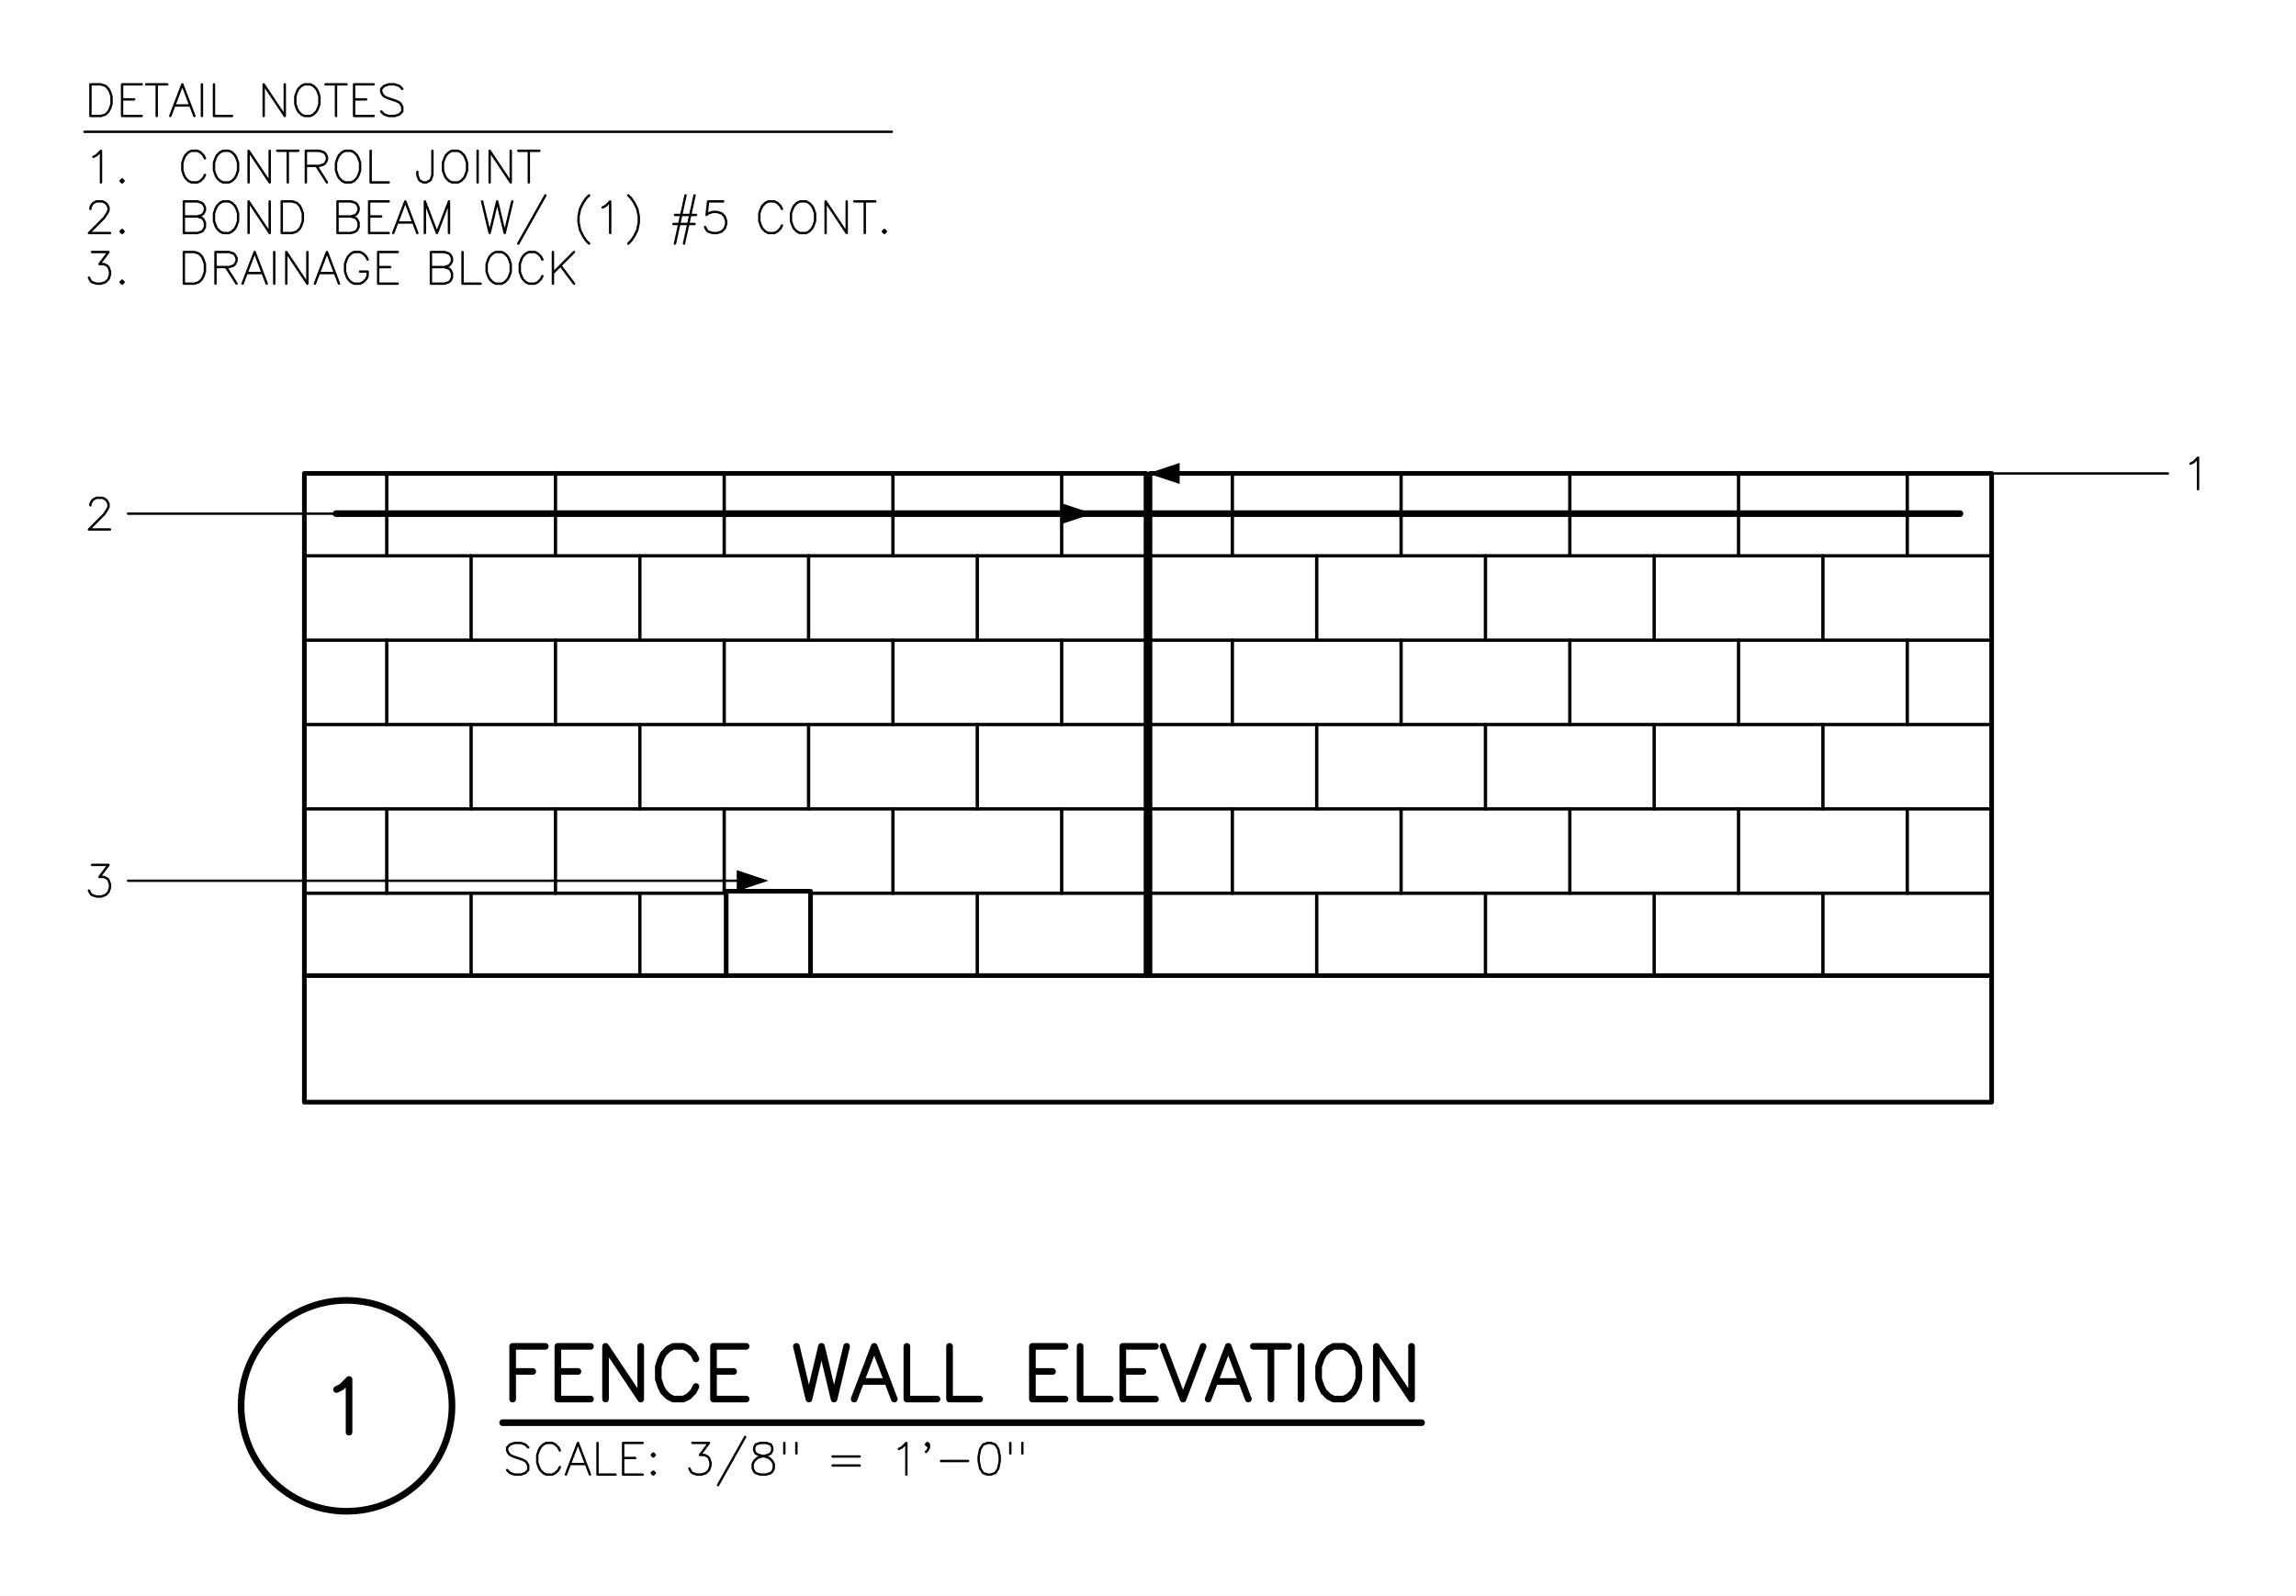
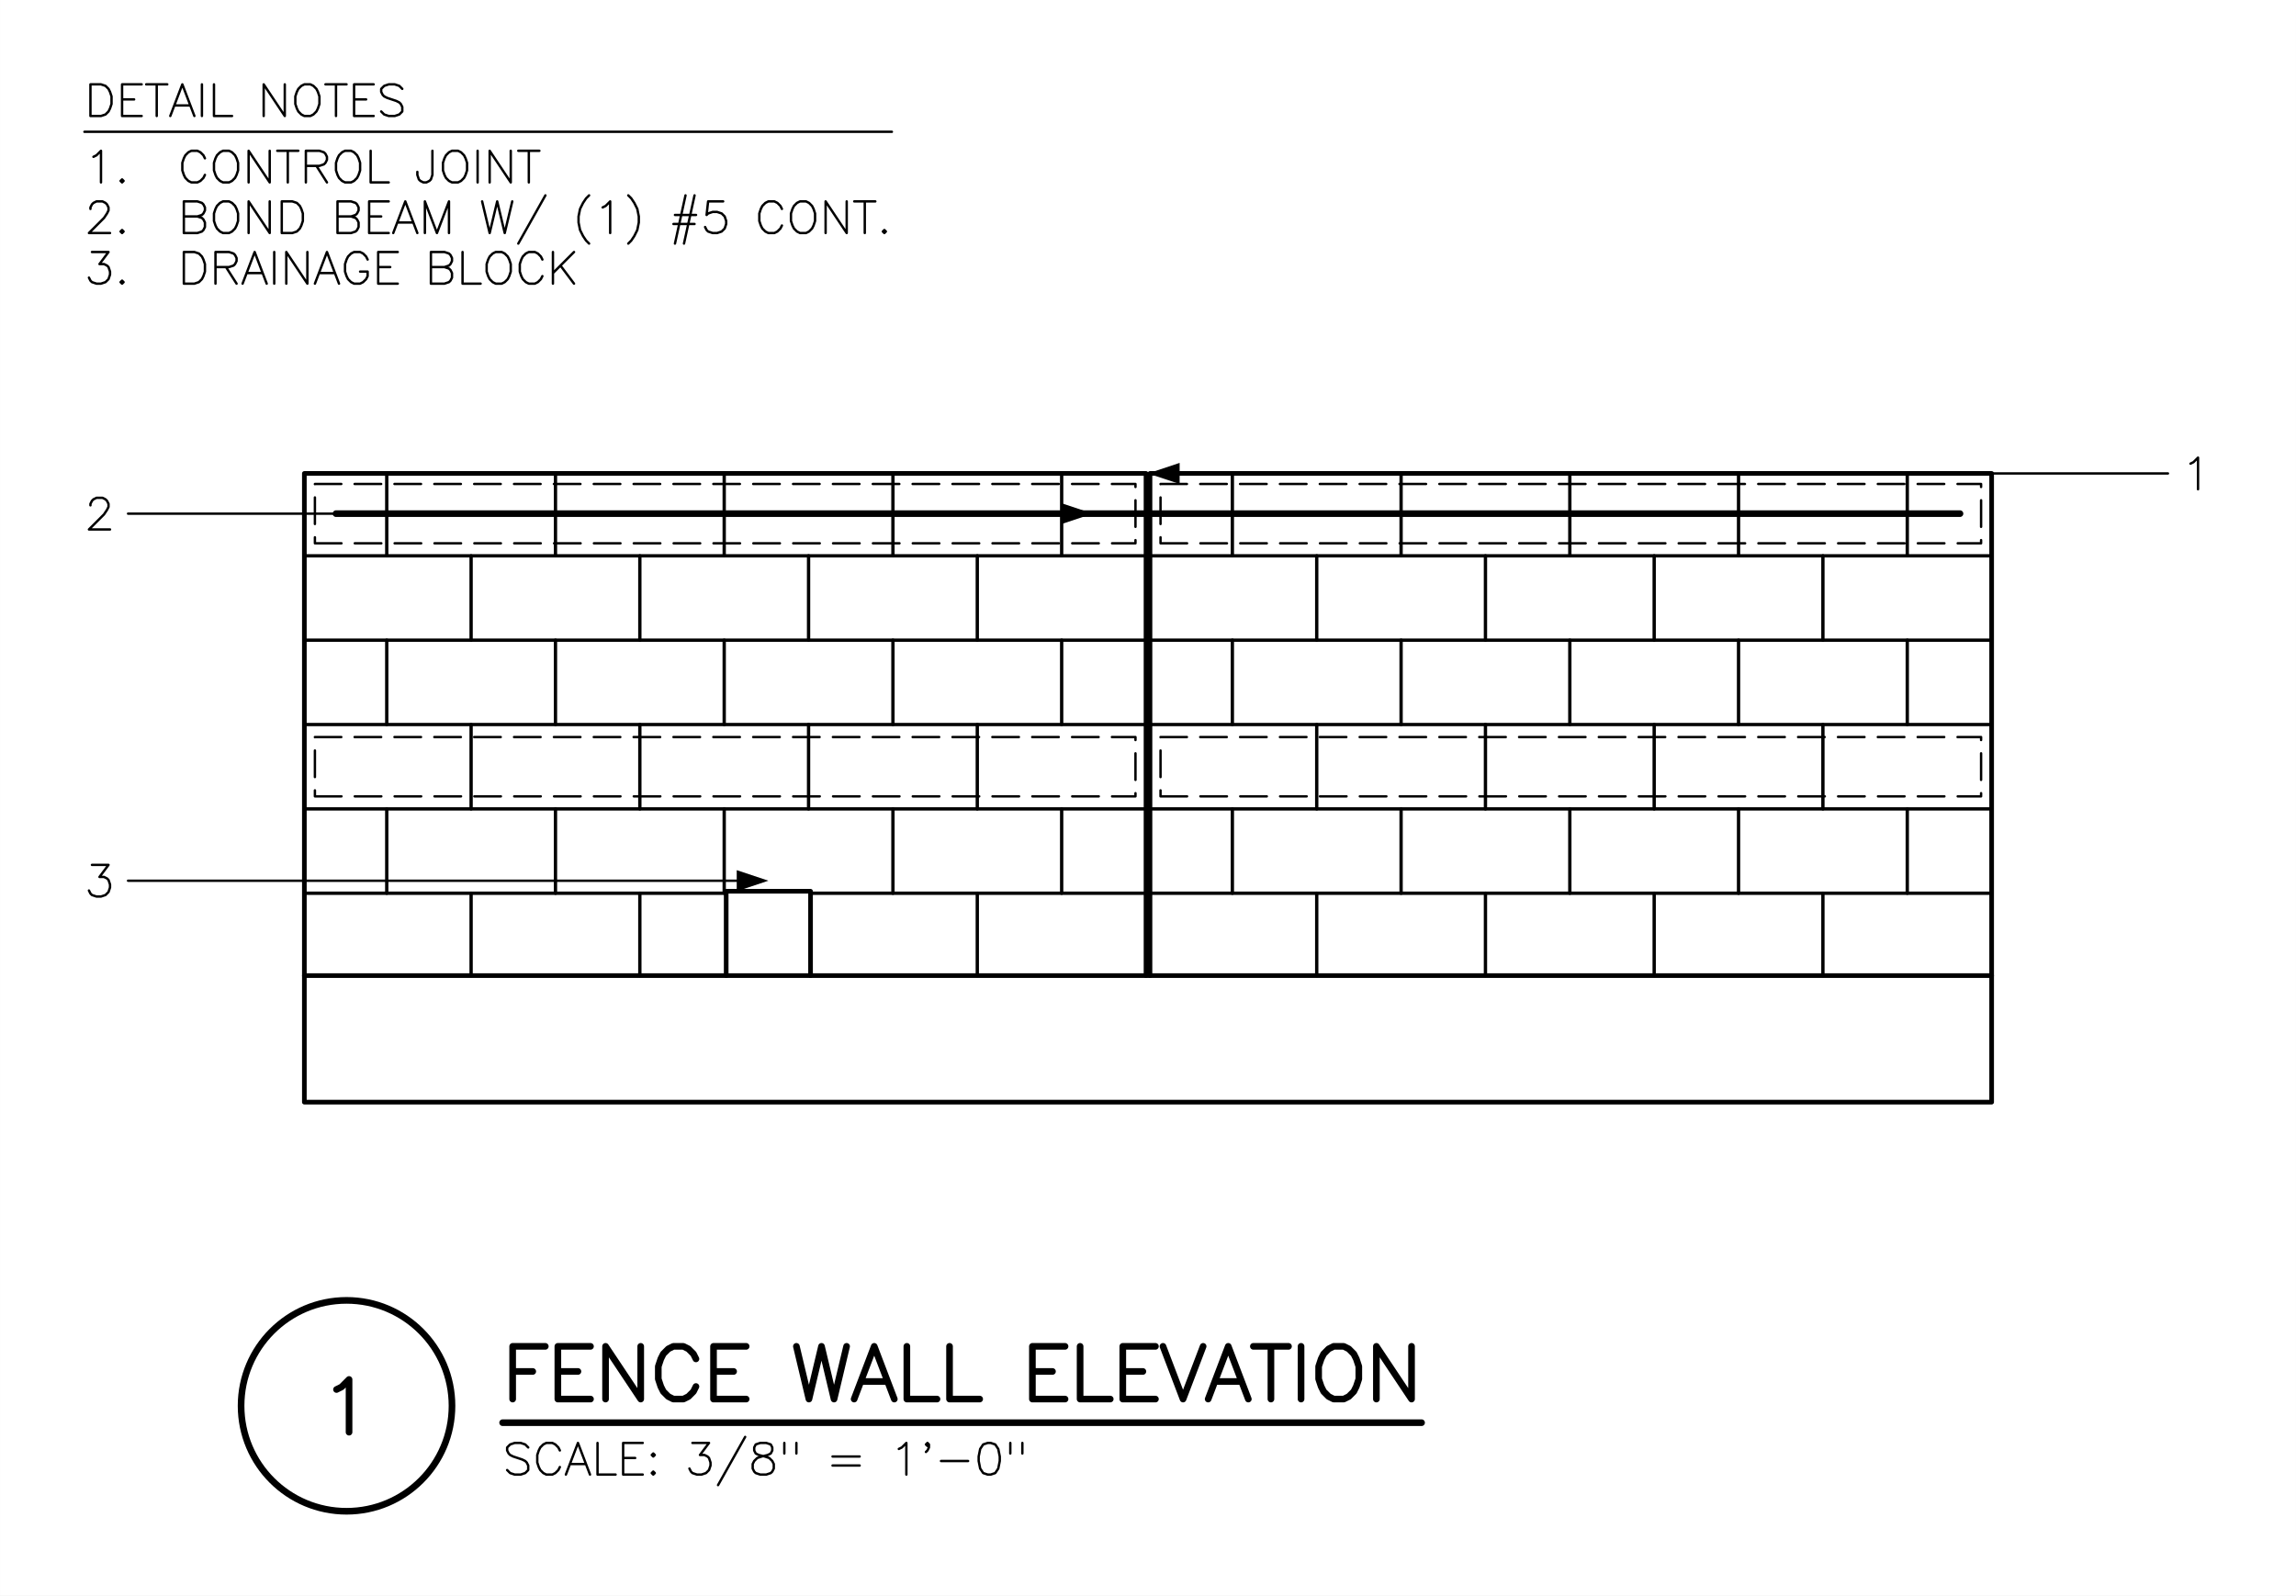
<svg xmlns="http://www.w3.org/2000/svg" width="6.804in" height="4.729in" viewBox="0 0 653.143 453.975">
  <rect width="100%" height="100%" fill="#fff" />
  <g id="S-DETL-BYND">
    <g data-src="e_wall">
      <path d="M86.571 254.138L206.571 254.138" fill="none" stroke="#000" stroke-linecap="round" stroke-linejoin="round" stroke-width="0.945" />
      <path d="M230.571 254.138L326.009 254.138" fill="none" stroke="#000" stroke-linecap="round" stroke-linejoin="round" stroke-width="0.945" />
      <path d="M86.571 230.138L326.009 230.138" fill="none" stroke="#000" stroke-linecap="round" stroke-linejoin="round" stroke-width="0.945" />
      <path d="M86.571 206.138L326.009 206.138" fill="none" stroke="#000" stroke-linecap="round" stroke-linejoin="round" stroke-width="0.945" />
      <path d="M86.571 182.138L326.009 182.138" fill="none" stroke="#000" stroke-linecap="round" stroke-linejoin="round" stroke-width="0.945" />
      <path d="M86.571 158.138L326.009 158.138" fill="none" stroke="#000" stroke-linecap="round" stroke-linejoin="round" stroke-width="0.945" />
      <path d="M134.009 277.575L134.009 254.138" fill="none" stroke="#000" stroke-linecap="round" stroke-linejoin="round" stroke-width="0.945" />
      <path d="M182.009 277.575L182.009 254.138" fill="none" stroke="#000" stroke-linecap="round" stroke-linejoin="round" stroke-width="0.945" />
      <path d="M278.009 277.575L278.009 254.138" fill="none" stroke="#000" stroke-linecap="round" stroke-linejoin="round" stroke-width="0.945" />
      <path d="M110.009 254.138L110.009 230.138" fill="none" stroke="#000" stroke-linecap="round" stroke-linejoin="round" stroke-width="0.945" />
      <path d="M158.009 254.138L158.009 230.138" fill="none" stroke="#000" stroke-linecap="round" stroke-linejoin="round" stroke-width="0.945" />
      <path d="M206.009 254.138L206.009 230.138" fill="none" stroke="#000" stroke-linecap="round" stroke-linejoin="round" stroke-width="0.945" />
      <path d="M254.009 254.138L254.009 230.138" fill="none" stroke="#000" stroke-linecap="round" stroke-linejoin="round" stroke-width="0.945" />
      <path d="M302.009 254.138L302.009 230.138" fill="none" stroke="#000" stroke-linecap="round" stroke-linejoin="round" stroke-width="0.945" />
      <path d="M134.009 230.138L134.009 206.138" fill="none" stroke="#000" stroke-linecap="round" stroke-linejoin="round" stroke-width="0.945" />
      <path d="M182.009 230.138L182.009 206.138" fill="none" stroke="#000" stroke-linecap="round" stroke-linejoin="round" stroke-width="0.945" />
      <path d="M230.009 230.138L230.009 206.138" fill="none" stroke="#000" stroke-linecap="round" stroke-linejoin="round" stroke-width="0.945" />
      <path d="M278.009 230.138L278.009 206.138" fill="none" stroke="#000" stroke-linecap="round" stroke-linejoin="round" stroke-width="0.945" />
      <path d="M110.009 206.138L110.009 182.138" fill="none" stroke="#000" stroke-linecap="round" stroke-linejoin="round" stroke-width="0.945" />
      <path d="M158.009 206.138L158.009 182.138" fill="none" stroke="#000" stroke-linecap="round" stroke-linejoin="round" stroke-width="0.945" />
      <path d="M206.009 206.138L206.009 182.138" fill="none" stroke="#000" stroke-linecap="round" stroke-linejoin="round" stroke-width="0.945" />
      <path d="M254.009 206.138L254.009 182.138" fill="none" stroke="#000" stroke-linecap="round" stroke-linejoin="round" stroke-width="0.945" />
      <path d="M302.009 206.138L302.009 182.138" fill="none" stroke="#000" stroke-linecap="round" stroke-linejoin="round" stroke-width="0.945" />
      <path d="M134.009 182.138L134.009 158.138" fill="none" stroke="#000" stroke-linecap="round" stroke-linejoin="round" stroke-width="0.945" />
      <path d="M182.009 182.138L182.009 158.138" fill="none" stroke="#000" stroke-linecap="round" stroke-linejoin="round" stroke-width="0.945" />
      <path d="M230.009 182.138L230.009 158.138" fill="none" stroke="#000" stroke-linecap="round" stroke-linejoin="round" stroke-width="0.945" />
      <path d="M278.009 182.138L278.009 158.138" fill="none" stroke="#000" stroke-linecap="round" stroke-linejoin="round" stroke-width="0.945" />
      <path d="M110.009 158.138L110.009 134.7" fill="none" stroke="#000" stroke-linecap="round" stroke-linejoin="round" stroke-width="0.945" />
      <path d="M158.009 158.138L158.009 134.7" fill="none" stroke="#000" stroke-linecap="round" stroke-linejoin="round" stroke-width="0.945" />
      <path d="M206.009 158.138L206.009 134.7" fill="none" stroke="#000" stroke-linecap="round" stroke-linejoin="round" stroke-width="0.945" />
      <path d="M254.009 158.138L254.009 134.7" fill="none" stroke="#000" stroke-linecap="round" stroke-linejoin="round" stroke-width="0.945" />
      <path d="M302.009 158.138L302.009 134.7" fill="none" stroke="#000" stroke-linecap="round" stroke-linejoin="round" stroke-width="0.945" />
      <path d="M327.134 254.138L566.571 254.138" fill="none" stroke="#000" stroke-linecap="round" stroke-linejoin="round" stroke-width="0.945" />
      <path d="M327.134 230.138L566.571 230.138" fill="none" stroke="#000" stroke-linecap="round" stroke-linejoin="round" stroke-width="0.945" />
      <path d="M327.134 206.138L566.571 206.138" fill="none" stroke="#000" stroke-linecap="round" stroke-linejoin="round" stroke-width="0.945" />
      <path d="M327.134 182.138L566.571 182.138" fill="none" stroke="#000" stroke-linecap="round" stroke-linejoin="round" stroke-width="0.945" />
      <path d="M327.134 158.138L566.571 158.138" fill="none" stroke="#000" stroke-linecap="round" stroke-linejoin="round" stroke-width="0.945" />
      <path d="M374.571 277.575L374.571 254.138" fill="none" stroke="#000" stroke-linecap="round" stroke-linejoin="round" stroke-width="0.945" />
      <path d="M422.571 277.575L422.571 254.138" fill="none" stroke="#000" stroke-linecap="round" stroke-linejoin="round" stroke-width="0.945" />
      <path d="M470.571 277.575L470.571 254.138" fill="none" stroke="#000" stroke-linecap="round" stroke-linejoin="round" stroke-width="0.945" />
      <path d="M518.571 277.575L518.571 254.138" fill="none" stroke="#000" stroke-linecap="round" stroke-linejoin="round" stroke-width="0.945" />
      <path d="M350.571 254.138L350.571 230.138" fill="none" stroke="#000" stroke-linecap="round" stroke-linejoin="round" stroke-width="0.945" />
      <path d="M398.571 254.138L398.571 230.138" fill="none" stroke="#000" stroke-linecap="round" stroke-linejoin="round" stroke-width="0.945" />
      <path d="M446.571 254.138L446.571 230.138" fill="none" stroke="#000" stroke-linecap="round" stroke-linejoin="round" stroke-width="0.945" />
      <path d="M494.571 254.138L494.571 230.138" fill="none" stroke="#000" stroke-linecap="round" stroke-linejoin="round" stroke-width="0.945" />
      <path d="M542.571 254.138L542.571 230.138" fill="none" stroke="#000" stroke-linecap="round" stroke-linejoin="round" stroke-width="0.945" />
      <path d="M374.571 230.138L374.571 206.138" fill="none" stroke="#000" stroke-linecap="round" stroke-linejoin="round" stroke-width="0.945" />
      <path d="M422.571 230.138L422.571 206.138" fill="none" stroke="#000" stroke-linecap="round" stroke-linejoin="round" stroke-width="0.945" />
      <path d="M470.571 230.138L470.571 206.138" fill="none" stroke="#000" stroke-linecap="round" stroke-linejoin="round" stroke-width="0.945" />
      <path d="M518.571 230.138L518.571 206.138" fill="none" stroke="#000" stroke-linecap="round" stroke-linejoin="round" stroke-width="0.945" />
      <path d="M350.571 206.138L350.571 182.138" fill="none" stroke="#000" stroke-linecap="round" stroke-linejoin="round" stroke-width="0.945" />
      <path d="M398.571 206.138L398.571 182.138" fill="none" stroke="#000" stroke-linecap="round" stroke-linejoin="round" stroke-width="0.945" />
      <path d="M446.571 206.138L446.571 182.138" fill="none" stroke="#000" stroke-linecap="round" stroke-linejoin="round" stroke-width="0.945" />
      <path d="M494.571 206.138L494.571 182.138" fill="none" stroke="#000" stroke-linecap="round" stroke-linejoin="round" stroke-width="0.945" />
      <path d="M542.571 206.138L542.571 182.138" fill="none" stroke="#000" stroke-linecap="round" stroke-linejoin="round" stroke-width="0.945" />
      <path d="M374.571 182.138L374.571 158.138" fill="none" stroke="#000" stroke-linecap="round" stroke-linejoin="round" stroke-width="0.945" />
      <path d="M422.571 182.138L422.571 158.138" fill="none" stroke="#000" stroke-linecap="round" stroke-linejoin="round" stroke-width="0.945" />
      <path d="M470.571 182.138L470.571 158.138" fill="none" stroke="#000" stroke-linecap="round" stroke-linejoin="round" stroke-width="0.945" />
      <path d="M518.571 182.138L518.571 158.138" fill="none" stroke="#000" stroke-linecap="round" stroke-linejoin="round" stroke-width="0.945" />
      <path d="M350.571 158.138L350.571 134.7" fill="none" stroke="#000" stroke-linecap="round" stroke-linejoin="round" stroke-width="0.945" />
      <path d="M398.571 158.138L398.571 134.7" fill="none" stroke="#000" stroke-linecap="round" stroke-linejoin="round" stroke-width="0.945" />
      <path d="M446.571 158.138L446.571 134.7" fill="none" stroke="#000" stroke-linecap="round" stroke-linejoin="round" stroke-width="0.945" />
      <path d="M494.571 158.138L494.571 134.7" fill="none" stroke="#000" stroke-linecap="round" stroke-linejoin="round" stroke-width="0.945" />
      <path d="M542.571 158.138L542.571 134.7" fill="none" stroke="#000" stroke-linecap="round" stroke-linejoin="round" stroke-width="0.945" />
    </g>
  </g>
  <g id="S-DETL-CUT">
    <g data-src="e_ftg">
      <path d="M86.571 313.575L566.571 313.575L566.571 277.575L86.571 277.575L86.571 313.575Z" fill="none" stroke="#000" stroke-linecap="round" stroke-linejoin="round" stroke-width="1.323" />
    </g>
    <g data-src="e_wall">
      <path d="M206.571 277.575L206.571 253.575L230.571 253.575L230.571 277.575" fill="none" stroke="#000" stroke-linecap="round" stroke-linejoin="round" stroke-width="1.323" />
      <path d="M326.009 277.575L326.009 134.7L86.571 134.7L86.571 277.575" fill="none" stroke="#000" stroke-linecap="round" stroke-linejoin="round" stroke-width="1.323" />
      <path d="M566.571 277.575L566.571 134.7L327.134 134.7L327.134 277.575" fill="none" stroke="#000" stroke-linecap="round" stroke-linejoin="round" stroke-width="1.323" />
    </g>
  </g>
  <g id="S-DETL-REBR">
    <g data-src="e_bb">
      <path d="M95.571 146.138L557.571 146.138" fill="none" stroke="#000" stroke-linecap="round" stroke-linejoin="round" stroke-width="1.89" />
    </g>
  </g>
+   <g id="S-DETL-HIDN">
+     <g data-src="e_wall">
+       <path d="M89.571 226.575L323.009 226.575L323.009 209.7L89.571 209.7L89.571 226.575" fill="none" stroke="#000" stroke-linecap="round" stroke-linejoin="round" stroke-width="0.68" stroke-dasharray="7.559 3.78" />
+       <path d="M330.134 226.575L563.571 226.575L563.571 209.7L330.134 209.7L330.134 226.575" fill="none" stroke="#000" stroke-linecap="round" stroke-linejoin="round" stroke-width="0.68" stroke-dasharray="7.559 3.78" />
+       <path d="M89.571 154.575L323.009 154.575L323.009 137.7L89.571 137.7L89.571 154.575" fill="none" stroke="#000" stroke-linecap="round" stroke-linejoin="round" stroke-width="0.68" stroke-dasharray="7.559 3.78" />
+       <path d="M330.134 154.575L563.571 154.575L563.571 137.7L330.134 137.7L330.134 154.575" fill="none" stroke="#000" stroke-linecap="round" stroke-linejoin="round" stroke-width="0.68" stroke-dasharray="7.559 3.78" />
+     </g>
+   </g>
  <g id="S-ANNO-NOTE">
    <g data-src="n_cj">
      <path d="M623.143 131.914L624 131.486L625.286 130.2L625.286 139.2" fill="none" stroke="#000" stroke-linecap="round" stroke-linejoin="round" stroke-width="0.68" />
      <path d="M616.731 134.7L604.731 134.7L335.571 134.7" fill="none" stroke="#000" stroke-linecap="round" stroke-linejoin="round" stroke-width="0.68" />
      <path d="M326.571 134.7L335.571 137.7L335.571 131.7L326.571 134.7Z" fill="#000" fill-rule="evenodd" stroke="none" />
      <path d="M26.571 44.614L27.429 44.186L28.714 42.9L28.714 51.9M34.714 51.043L34.286 51.471L34.714 51.9L35.143 51.471L34.714 51.043" fill="none" stroke="#000" stroke-linecap="round" stroke-linejoin="round" stroke-width="0.68" />
      <path d="M58.286 45.043L57.857 44.186L57 43.329L56.143 42.9L54.429 42.9L53.571 43.329L52.714 44.186L52.286 45.043L51.857 46.329L51.857 48.471L52.286 49.757L52.714 50.614L53.571 51.471L54.429 51.9L56.143 51.9L57 51.471L57.857 50.614L58.286 49.757M63.429 42.9L62.571 43.329L61.714 44.186L61.286 45.043L60.857 46.329L60.857 48.471L61.286 49.757L61.714 50.614L62.571 51.471L63.429 51.9L65.143 51.9L66 51.471L66.857 50.614L67.286 49.757L67.714 48.471L67.714 46.329L67.286 45.043L66.857 44.186L66 43.329L65.143 42.9L63.429 42.9M70.714 42.9L70.714 51.9M70.714 42.9L76.714 51.9M76.714 42.9L76.714 51.9M81.857 42.9L81.857 51.9M78.857 42.9L84.857 42.9M87 42.9L87 51.9M87 42.9L90.857 42.9L92.143 43.329L92.571 43.757L93 44.614L93 45.471L92.571 46.329L92.143 46.757L90.857 47.186L87 47.186M90 47.186L93 51.9M98.143 42.9L97.286 43.329L96.429 44.186L96 45.043L95.571 46.329L95.571 48.471L96 49.757L96.429 50.614L97.286 51.471L98.143 51.9L99.857 51.9L100.714 51.471L101.571 50.614L102 49.757L102.429 48.471L102.429 46.329L102 45.043L101.571 44.186L100.714 43.329L99.857 42.9L98.143 42.9M105.429 42.9L105.429 51.9M105.429 51.9L110.571 51.9M123 42.9L123 49.757L122.571 51.043L122.143 51.471L121.286 51.9L120.429 51.9L119.571 51.471L119.143 51.043L118.714 49.757L118.714 48.9M128.571 42.9L127.714 43.329L126.857 44.186L126.429 45.043L126 46.329L126 48.471L126.429 49.757L126.857 50.614L127.714 51.471L128.571 51.9L130.286 51.9L131.143 51.471L132 50.614L132.429 49.757L132.857 48.471L132.857 46.329L132.429 45.043L132 44.186L131.143 43.329L130.286 42.9L128.571 42.9M135.857 42.9L135.857 51.9M139.286 42.9L139.286 51.9M139.286 42.9L145.286 51.9M145.286 42.9L145.286 51.9M150.429 42.9L150.429 51.9M147.429 42.9L153.429 42.9" fill="none" stroke="#000" stroke-linecap="round" stroke-linejoin="round" stroke-width="0.68" />
    </g>
    <g data-src="n_bb">
      <path d="M25.714 143.78L25.714 143.352L26.143 142.495L26.571 142.066L27.429 141.638L29.143 141.638L30 142.066L30.429 142.495L30.857 143.352L30.857 144.209L30.429 145.066L29.571 146.352L25.286 150.638L31.286 150.638" fill="none" stroke="#000" stroke-linecap="round" stroke-linejoin="round" stroke-width="0.68" />
      <path d="M36.411 146.138L48.411 146.138L301.872 146.138" fill="none" stroke="#000" stroke-linecap="round" stroke-linejoin="round" stroke-width="0.68" />
      <path d="M310.872 146.138L301.872 143.138L301.872 149.138L310.872 146.138Z" fill="#000" fill-rule="evenodd" stroke="none" />
      <path d="M25.714 59.443L25.714 59.014L26.143 58.157L26.571 57.729L27.429 57.3L29.143 57.3L30 57.729L30.429 58.157L30.857 59.014L30.857 59.871L30.429 60.729L29.571 62.014L25.286 66.3L31.286 66.3M34.714 65.443L34.286 65.871L34.714 66.3L35.143 65.871L34.714 65.443" fill="none" stroke="#000" stroke-linecap="round" stroke-linejoin="round" stroke-width="0.68" />
      <path d="M52.286 57.3L52.286 66.3M52.286 57.3L56.143 57.3L57.429 57.729L57.857 58.157L58.286 59.014L58.286 59.871L57.857 60.729L57.429 61.157L56.143 61.586M52.286 61.586L56.143 61.586L57.429 62.014L57.857 62.443L58.286 63.3L58.286 64.586L57.857 65.443L57.429 65.871L56.143 66.3L52.286 66.3M63.429 57.3L62.571 57.729L61.714 58.586L61.286 59.443L60.857 60.729L60.857 62.871L61.286 64.157L61.714 65.014L62.571 65.871L63.429 66.3L65.143 66.3L66 65.871L66.857 65.014L67.286 64.157L67.714 62.871L67.714 60.729L67.286 59.443L66.857 58.586L66 57.729L65.143 57.3L63.429 57.3M70.714 57.3L70.714 66.3M70.714 57.3L76.714 66.3M76.714 57.3L76.714 66.3M80.143 57.3L80.143 66.3M80.143 57.3L83.143 57.3L84.429 57.729L85.286 58.586L85.714 59.443L86.143 60.729L86.143 62.871L85.714 64.157L85.286 65.014L84.429 65.871L83.143 66.3L80.143 66.3M96 57.3L96 66.3M96 57.3L99.857 57.3L101.143 57.729L101.571 58.157L102 59.014L102 59.871L101.571 60.729L101.143 61.157L99.857 61.586M96 61.586L99.857 61.586L101.143 62.014L101.571 62.443L102 63.3L102 64.586L101.571 65.443L101.143 65.871L99.857 66.3L96 66.3M105 57.3L105 66.3M105 57.3L110.571 57.3M105 61.586L108.429 61.586M105 66.3L110.571 66.3M115.286 57.3L111.857 66.3M115.286 57.3L118.714 66.3M113.143 63.3L117.429 63.3M120.857 57.3L120.857 66.3M120.857 57.3L124.286 66.3M127.714 57.3L124.286 66.3M127.714 57.3L127.714 66.3M137.143 57.3L139.286 66.3M141.429 57.3L139.286 66.3M141.429 57.3L143.571 66.3M145.714 57.3L143.571 66.3M155.143 55.586L147.429 69.3M167.571 55.586L166.714 56.443L165.857 57.729L165 59.443L164.571 61.586L164.571 63.3L165 65.443L165.857 67.157L166.714 68.443L167.571 69.3M171.429 59.014L172.286 58.586L173.571 57.3L173.571 66.3M178.714 55.586L179.571 56.443L180.429 57.729L181.286 59.443L181.714 61.586L181.714 63.3L181.286 65.443L180.429 67.157L179.571 68.443L178.714 69.3M195 55.586L192 69.3M197.571 55.586L194.571 69.3M192 61.157L198 61.157M191.571 63.729L197.571 63.729M205.714 57.3L201.429 57.3L201 61.157L201.429 60.729L202.714 60.3L204 60.3L205.286 60.729L206.143 61.586L206.571 62.871L206.571 63.729L206.143 65.014L205.286 65.871L204 66.3L202.714 66.3L201.429 65.871L201 65.443L200.571 64.586M222.429 59.443L222 58.586L221.143 57.729L220.286 57.3L218.571 57.3L217.714 57.729L216.857 58.586L216.429 59.443L216 60.729L216 62.871L216.429 64.157L216.857 65.014L217.714 65.871L218.571 66.3L220.286 66.3L221.143 65.871L222 65.014L222.429 64.157M227.571 57.3L226.714 57.729L225.857 58.586L225.429 59.443L225 60.729L225 62.871L225.429 64.157L225.857 65.014L226.714 65.871L227.571 66.3L229.286 66.3L230.143 65.871L231 65.014L231.429 64.157L231.857 62.871L231.857 60.729L231.429 59.443L231 58.586L230.143 57.729L229.286 57.3L227.571 57.3M234.857 57.3L234.857 66.3M234.857 57.3L240.857 66.3M240.857 57.3L240.857 66.3M246 57.3L246 66.3M243 57.3L249 57.3M251.571 65.443L251.143 65.871L251.571 66.3L252 65.871L251.571 65.443" fill="none" stroke="#000" stroke-linecap="round" stroke-linejoin="round" stroke-width="0.68" />
    </g>
    <g data-src="n_dr">
      <path d="M26.143 246.075L30.857 246.075L28.286 249.504L29.571 249.504L30.429 249.932L30.857 250.361L31.286 251.646L31.286 252.504L30.857 253.789L30 254.646L28.714 255.075L27.429 255.075L26.143 254.646L25.714 254.218L25.286 253.361" fill="none" stroke="#000" stroke-linecap="round" stroke-linejoin="round" stroke-width="0.68" />
      <path d="M36.411 250.575L48.411 250.575L209.571 250.575" fill="none" stroke="#000" stroke-linecap="round" stroke-linejoin="round" stroke-width="0.68" />
      <path d="M218.571 250.575L209.571 247.575L209.571 253.575L218.571 250.575Z" fill="#000" fill-rule="evenodd" stroke="none" />
      <path d="M26.143 71.7L30.857 71.7L28.286 75.129L29.571 75.129L30.429 75.557L30.857 75.986L31.286 77.271L31.286 78.129L30.857 79.414L30 80.271L28.714 80.7L27.429 80.7L26.143 80.271L25.714 79.843L25.286 78.986M34.714 79.843L34.286 80.271L34.714 80.7L35.143 80.271L34.714 79.843" fill="none" stroke="#000" stroke-linecap="round" stroke-linejoin="round" stroke-width="0.68" />
      <path d="M52.286 71.7L52.286 80.7M52.286 71.7L55.286 71.7L56.571 72.129L57.429 72.986L57.857 73.843L58.286 75.129L58.286 77.271L57.857 78.557L57.429 79.414L56.571 80.271L55.286 80.7L52.286 80.7M61.286 71.7L61.286 80.7M61.286 71.7L65.143 71.7L66.429 72.129L66.857 72.557L67.286 73.414L67.286 74.271L66.857 75.129L66.429 75.557L65.143 75.986L61.286 75.986M64.286 75.986L67.286 80.7M72.429 71.7L69 80.7M72.429 71.7L75.857 80.7M70.286 77.7L74.571 77.7M78 71.7L78 80.7M81.429 71.7L81.429 80.7M81.429 71.7L87.429 80.7M87.429 71.7L87.429 80.7M93 71.7L89.571 80.7M93 71.7L96.429 80.7M90.857 77.7L95.143 77.7M104.571 73.843L104.143 72.986L103.286 72.129L102.429 71.7L100.714 71.7L99.857 72.129L99 72.986L98.571 73.843L98.143 75.129L98.143 77.271L98.571 78.557L99 79.414L99.857 80.271L100.714 80.7L102.429 80.7L103.286 80.271L104.143 79.414L104.571 78.557L104.571 77.271M102.429 77.271L104.571 77.271M107.571 71.7L107.571 80.7M107.571 71.7L113.143 71.7M107.571 75.986L111 75.986M107.571 80.7L113.143 80.7M122.571 71.7L122.571 80.7M122.571 71.7L126.429 71.7L127.714 72.129L128.143 72.557L128.571 73.414L128.571 74.271L128.143 75.129L127.714 75.557L126.429 75.986M122.571 75.986L126.429 75.986L127.714 76.414L128.143 76.843L128.571 77.7L128.571 78.986L128.143 79.843L127.714 80.271L126.429 80.7L122.571 80.7M131.571 71.7L131.571 80.7M131.571 80.7L136.714 80.7M141 71.7L140.143 72.129L139.286 72.986L138.857 73.843L138.429 75.129L138.429 77.271L138.857 78.557L139.286 79.414L140.143 80.271L141 80.7L142.714 80.7L143.571 80.271L144.429 79.414L144.857 78.557L145.286 77.271L145.286 75.129L144.857 73.843L144.429 72.986L143.571 72.129L142.714 71.7L141 71.7M154.286 73.843L153.857 72.986L153 72.129L152.143 71.7L150.429 71.7L149.571 72.129L148.714 72.986L148.286 73.843L147.857 75.129L147.857 77.271L148.286 78.557L148.714 79.414L149.571 80.271L150.429 80.7L152.143 80.7L153 80.271L153.857 79.414L154.286 78.557M157.286 71.7L157.286 80.7M163.286 71.7L157.286 77.7M159.429 75.557L163.286 80.7" fill="none" stroke="#000" stroke-linecap="round" stroke-linejoin="round" stroke-width="0.68" />
    </g>
    <g data-src="notes_list">
      <path d="M25.714 24L25.714 33M25.714 24L28.714 24L30 24.429L30.857 25.286L31.286 26.143L31.714 27.429L31.714 29.571L31.286 30.857L30.857 31.714L30 32.571L28.714 33L25.714 33M34.714 24L34.714 33M34.714 24L40.286 24M34.714 28.286L38.143 28.286M34.714 33L40.286 33M44.571 24L44.571 33M41.571 24L47.571 24M51.857 24L48.429 33M51.857 24L55.286 33M49.714 30L54 30M57.429 24L57.429 33M60.857 24L60.857 33M60.857 33L66 33M75 24L75 33M75 24L81 33M81 24L81 33M86.571 24L85.714 24.429L84.857 25.286L84.429 26.143L84 27.429L84 29.571L84.429 30.857L84.857 31.714L85.714 32.571L86.571 33L88.286 33L89.143 32.571L90 31.714L90.429 30.857L90.857 29.571L90.857 27.429L90.429 26.143L90 25.286L89.143 24.429L88.286 24L86.571 24M95.571 24L95.571 33M92.571 24L98.571 24M100.714 24L100.714 33M100.714 24L106.286 24M100.714 28.286L104.143 28.286M100.714 33L106.286 33M114.429 25.286L113.571 24.429L112.286 24L110.571 24L109.286 24.429L108.429 25.286L108.429 26.143L108.857 27L109.286 27.429L110.143 27.857L112.714 28.714L113.571 29.143L114 29.571L114.429 30.429L114.429 31.714L113.571 32.571L112.286 33L110.571 33L109.286 32.571L108.429 31.714" fill="none" stroke="#000" stroke-linecap="round" stroke-linejoin="round" stroke-width="0.68" />
      <path d="M24 37.5L253.714 37.5" fill="none" stroke="#000" stroke-linecap="round" stroke-linejoin="round" stroke-width="0.68" />
    </g>
  </g>
  <g id="S-ANNO-TTLB">
    <g data-src="title:E">
      <path d="M68.571 399.975A30 30 0 0 1 128.571 399.975A30 30 0 0 1 68.571 399.975Z" fill="none" stroke="#000" stroke-linecap="round" stroke-linejoin="round" stroke-width="1.89" />
      <path d="M95.714 395.332L97.143 394.618L99.286 392.475L99.286 407.475" fill="none" stroke="#000" stroke-linecap="round" stroke-linejoin="round" stroke-width="1.89" />
      <path d="M145.829 383.055L145.829 398.055M145.829 383.055L155.114 383.055M145.829 390.198L151.543 390.198M158.686 383.055L158.686 398.055M158.686 383.055L167.971 383.055M158.686 390.198L164.4 390.198M158.686 398.055L167.971 398.055M172.257 383.055L172.257 398.055M172.257 383.055L182.257 398.055M182.257 383.055L182.257 398.055M197.971 386.626L197.257 385.198L195.829 383.769L194.4 383.055L191.543 383.055L190.114 383.769L188.686 385.198L187.971 386.626L187.257 388.769L187.257 392.341L187.971 394.484L188.686 395.912L190.114 397.341L191.543 398.055L194.4 398.055L195.829 397.341L197.257 395.912L197.971 394.484M202.971 383.055L202.971 398.055M202.971 383.055L212.257 383.055M202.971 390.198L208.686 390.198M202.971 398.055L212.257 398.055M226.543 383.055L230.114 398.055M233.686 383.055L230.114 398.055M233.686 383.055L237.257 398.055M240.829 383.055L237.257 398.055M248.686 383.055L242.971 398.055M248.686 383.055L254.4 398.055M245.114 393.055L252.257 393.055M257.971 383.055L257.971 398.055M257.971 398.055L266.543 398.055M270.114 383.055L270.114 398.055M270.114 398.055L278.686 398.055M293.686 383.055L293.686 398.055M293.686 383.055L302.971 383.055M293.686 390.198L299.4 390.198M293.686 398.055L302.971 398.055M307.257 383.055L307.257 398.055M307.257 398.055L315.829 398.055M319.4 383.055L319.4 398.055M319.4 383.055L328.686 383.055M319.4 390.198L325.114 390.198M319.4 398.055L328.686 398.055M330.829 383.055L336.543 398.055M342.257 383.055L336.543 398.055M349.4 383.055L343.686 398.055M349.4 383.055L355.114 398.055M345.829 393.055L352.971 393.055M361.543 383.055L361.543 398.055M356.543 383.055L366.543 383.055M370.114 383.055L370.114 398.055M379.4 383.055L377.971 383.769L376.543 385.198L375.829 386.626L375.114 388.769L375.114 392.341L375.829 394.484L376.543 395.912L377.971 397.341L379.4 398.055L382.257 398.055L383.686 397.341L385.114 395.912L385.829 394.484L386.543 392.341L386.543 388.769L385.829 386.626L385.114 385.198L383.686 383.769L382.257 383.055L379.4 383.055M391.543 383.055L391.543 398.055M391.543 383.055L401.543 398.055M401.543 383.055L401.543 398.055" fill="none" stroke="#000" stroke-linecap="round" stroke-linejoin="round" stroke-width="1.89" />
      <path d="M142.971 404.775L404.4 404.775" fill="none" stroke="#000" stroke-linecap="round" stroke-linejoin="round" stroke-width="1.89" />
      <path d="M150.257 411.821L149.4 410.964L148.114 410.535L146.4 410.535L145.114 410.964L144.257 411.821L144.257 412.678L144.686 413.535L145.114 413.964L145.971 414.392L148.543 415.249L149.4 415.678L149.829 416.106L150.257 416.964L150.257 418.249L149.4 419.106L148.114 419.535L146.4 419.535L145.114 419.106L144.257 418.249M159.257 412.678L158.829 411.821L157.971 410.964L157.114 410.535L155.4 410.535L154.543 410.964L153.686 411.821L153.257 412.678L152.829 413.964L152.829 416.106L153.257 417.392L153.686 418.249L154.543 419.106L155.4 419.535L157.114 419.535L157.971 419.106L158.829 418.249L159.257 417.392M164.4 410.535L160.971 419.535M164.4 410.535L167.829 419.535M162.257 416.535L166.543 416.535M169.971 410.535L169.971 419.535M169.971 419.535L175.114 419.535M177.257 410.535L177.257 419.535M177.257 410.535L182.829 410.535M177.257 414.821L180.686 414.821M177.257 419.535L182.829 419.535M185.829 413.535L185.4 413.964L185.829 414.392L186.257 413.964L185.829 413.535M185.829 418.678L185.4 419.106L185.829 419.535L186.257 419.106L185.829 418.678M196.971 410.535L201.686 410.535L199.114 413.964L200.4 413.964L201.257 414.392L201.686 414.821L202.114 416.106L202.114 416.964L201.686 418.249L200.829 419.106L199.543 419.535L198.257 419.535L196.971 419.106L196.543 418.678L196.114 417.821M211.971 408.821L204.257 422.535M216.257 410.535L214.971 410.964L214.543 411.821L214.543 412.678L214.971 413.535L215.829 413.964L217.543 414.392L218.829 414.821L219.686 415.678L220.114 416.535L220.114 417.821L219.686 418.678L219.257 419.106L217.971 419.535L216.257 419.535L214.971 419.106L214.543 418.678L214.114 417.821L214.114 416.535L214.543 415.678L215.4 414.821L216.686 414.392L218.4 413.964L219.257 413.535L219.686 412.678L219.686 411.821L219.257 410.964L217.971 410.535L216.257 410.535M223.114 410.535L223.114 413.535M226.543 410.535L226.543 413.535M236.829 414.392L244.543 414.392M236.829 416.964L244.543 416.964M255.686 412.249L256.543 411.821L257.829 410.535L257.829 419.535M263.829 411.392L263.4 410.964L263.829 410.535L264.257 410.964L264.257 411.821L263.829 412.678L263.4 413.106M267.686 415.678L275.4 415.678M280.971 410.535L279.686 410.964L278.829 412.249L278.4 414.392L278.4 415.678L278.829 417.821L279.686 419.106L280.971 419.535L281.829 419.535L283.114 419.106L283.971 417.821L284.4 415.678L284.4 414.392L283.971 412.249L283.114 410.964L281.829 410.535L280.971 410.535M287.4 410.535L287.4 413.535M290.829 410.535L290.829 413.535" fill="none" stroke="#000" stroke-linecap="round" stroke-linejoin="round" stroke-width="0.68" />
    </g>
  </g>
</svg>
